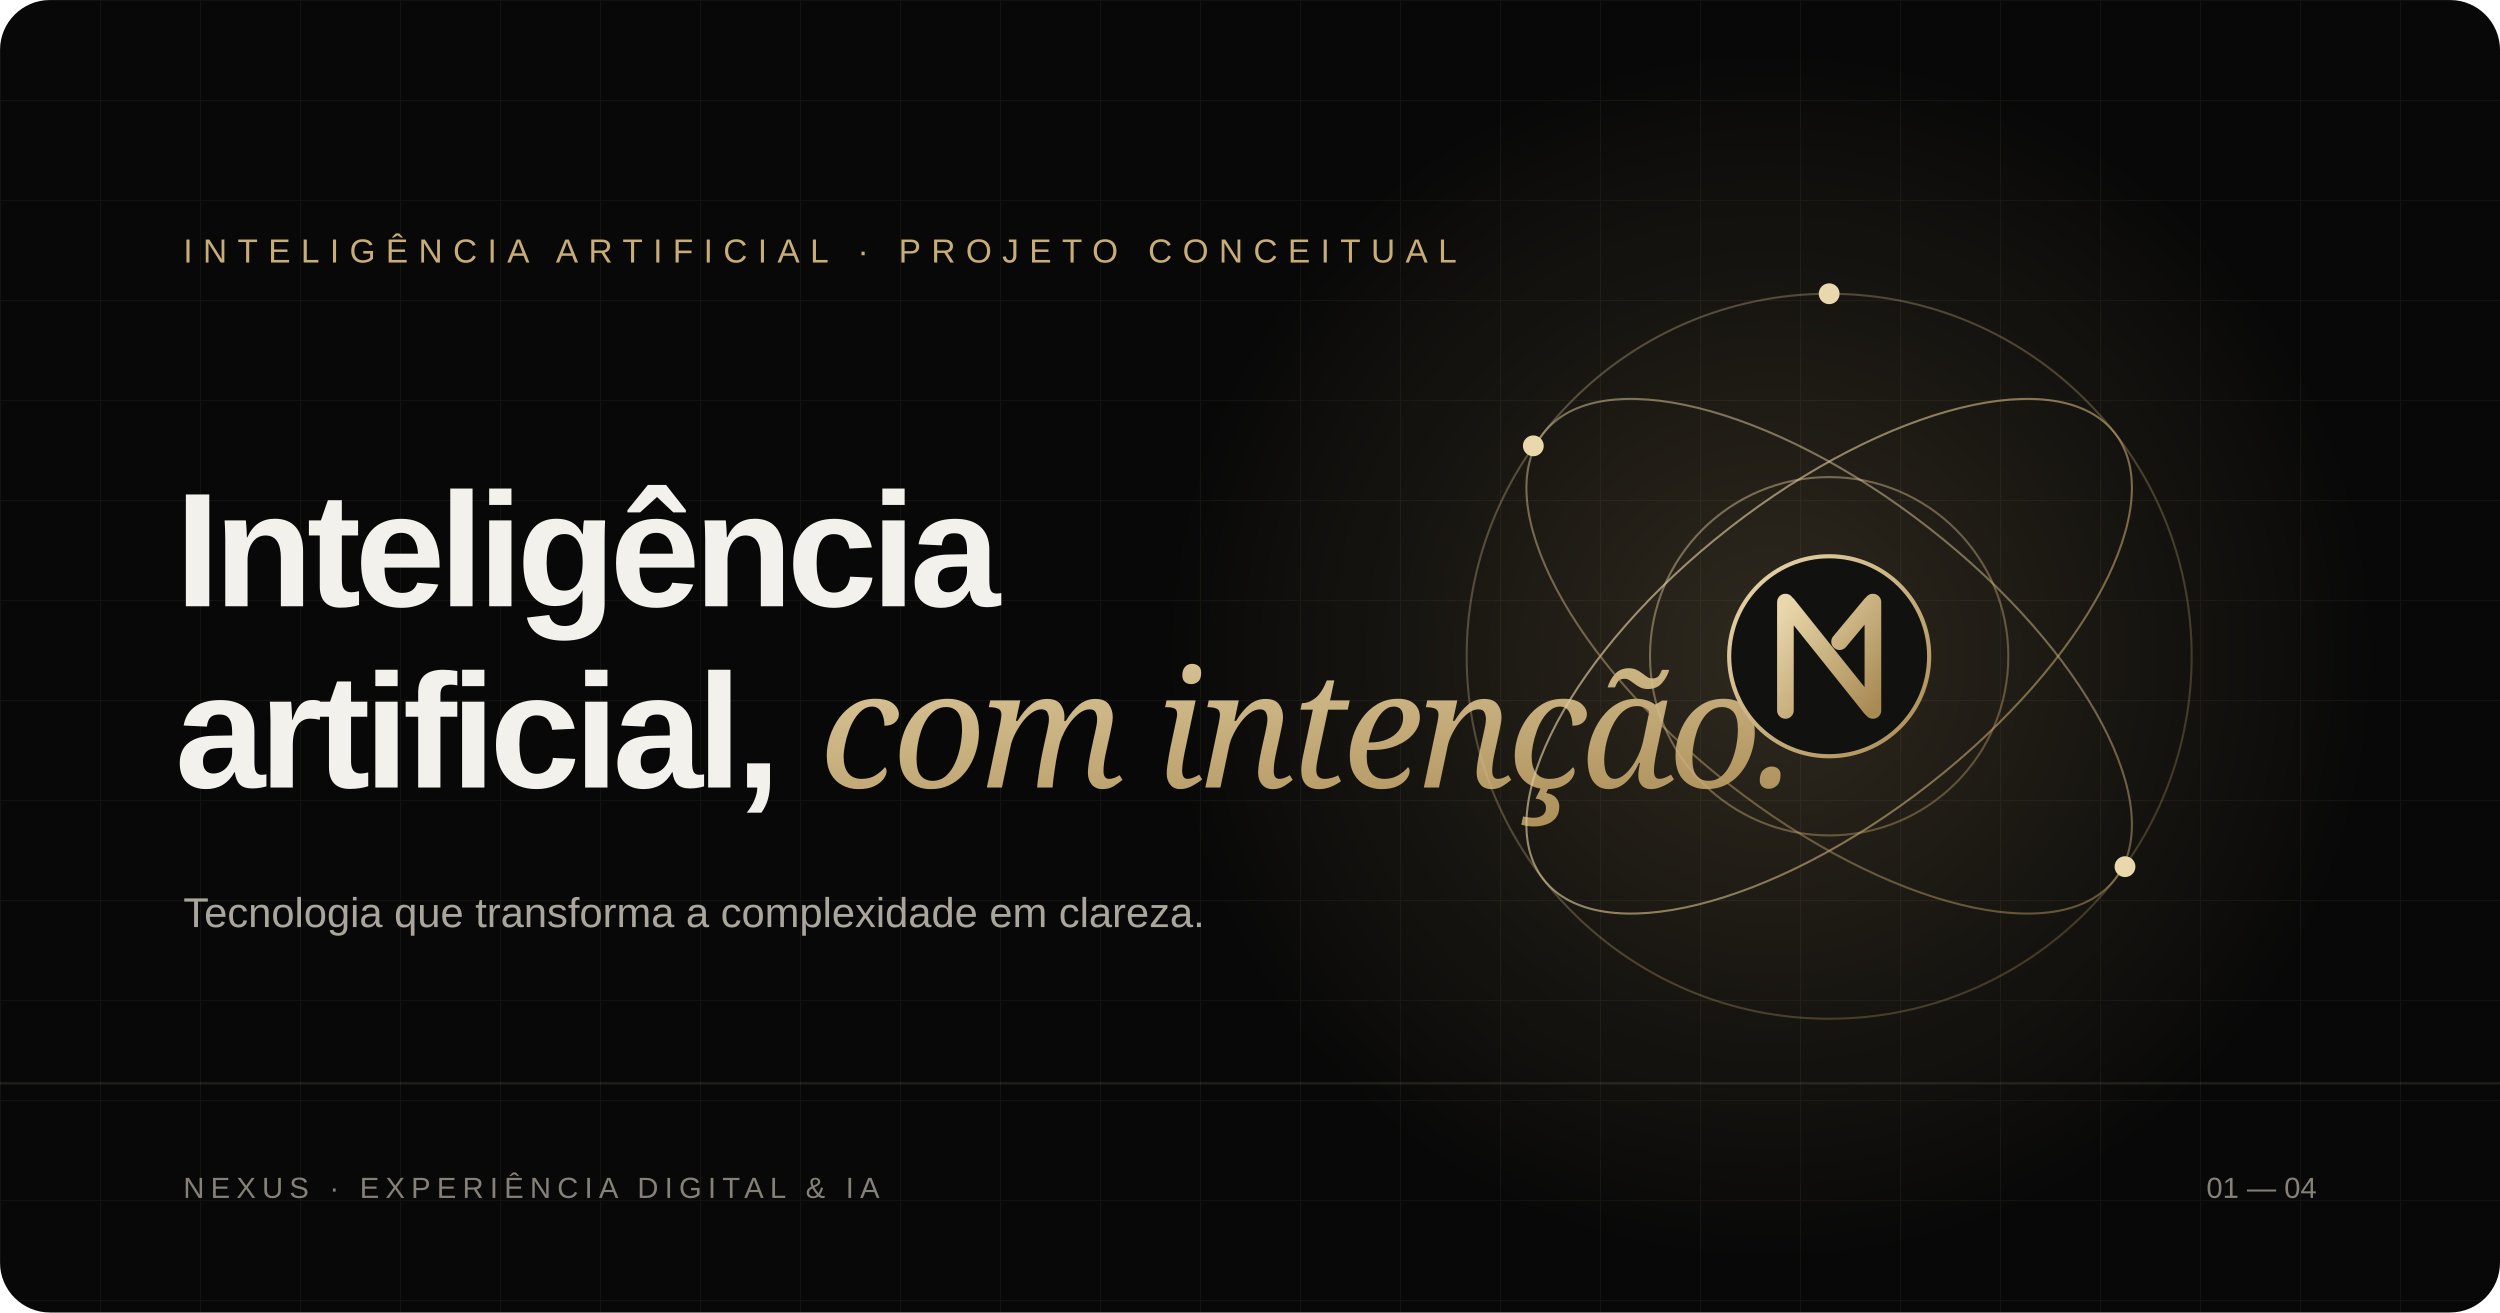
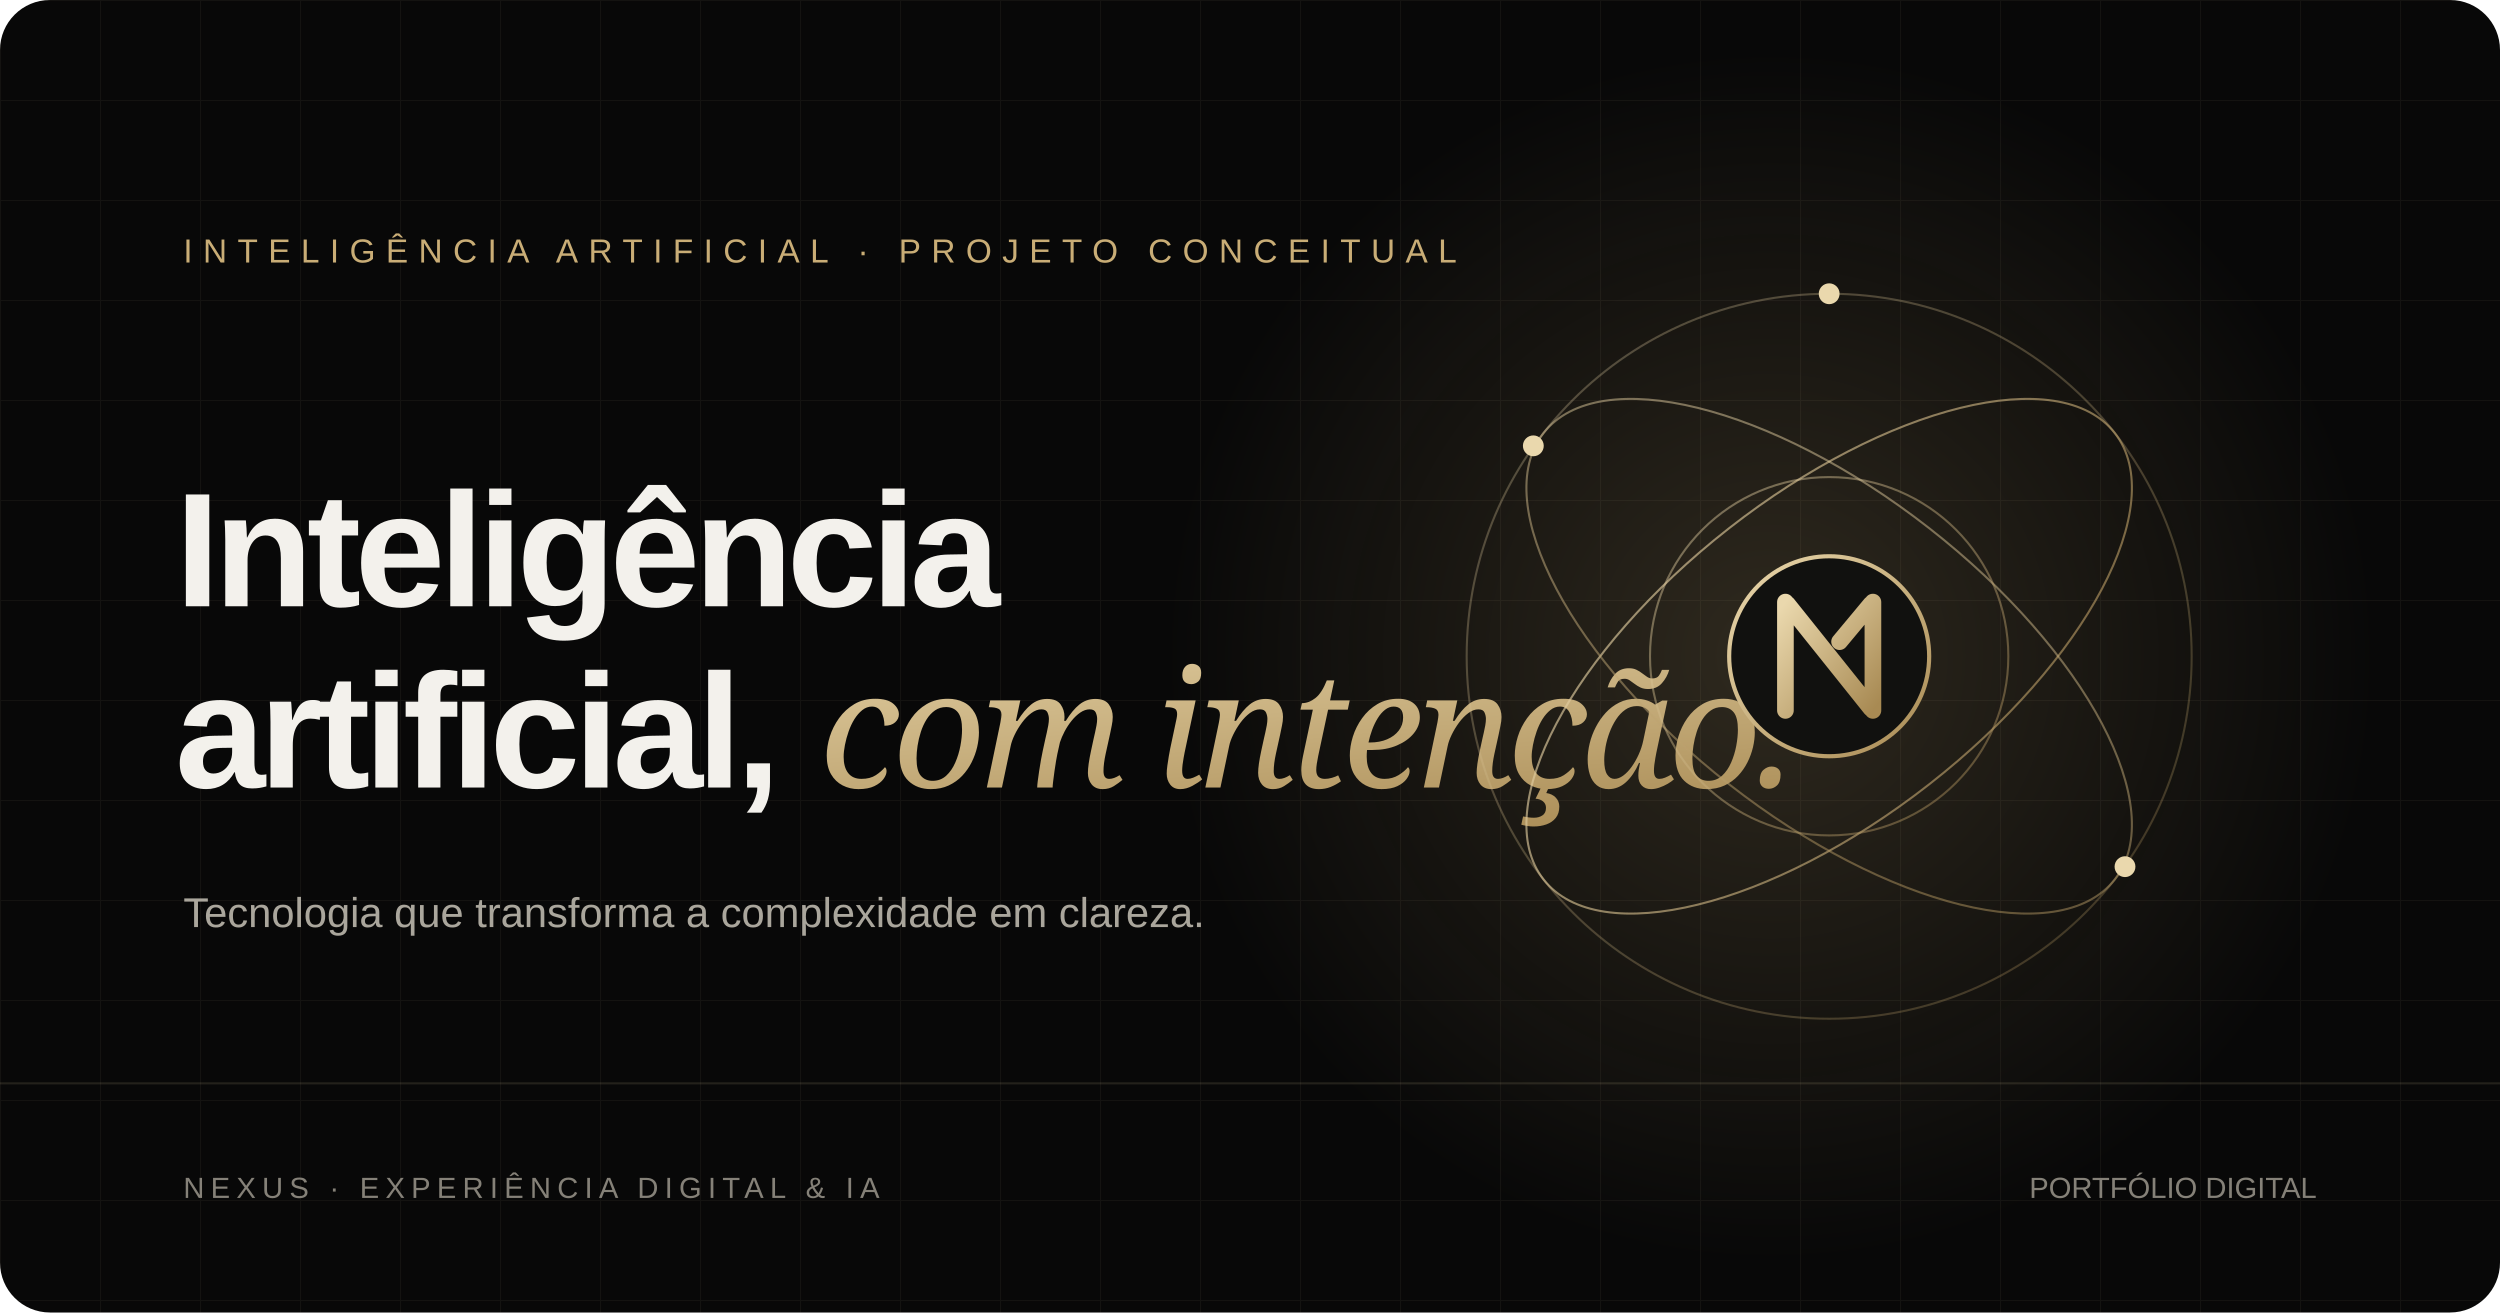
<svg xmlns="http://www.w3.org/2000/svg" width="1200" height="630" viewBox="0 0 1200 630" role="img" aria-labelledby="title description">
  <defs>
    <radialGradient id="glow">
      <stop offset="0" stop-color="#c9ad76" stop-opacity=".2" />
      <stop offset="1" stop-color="#c9ad76" stop-opacity="0" />
    </radialGradient>
    <linearGradient id="gold" x1="0" y1="0" x2="1" y2="1">
      <stop stop-color="#ead8ad" />
      <stop offset="1" stop-color="#a88a53" />
    </linearGradient>
    <pattern id="grid" width="48" height="48" patternUnits="userSpaceOnUse">
      <path d="M48 0H0V48" fill="none" stroke="#ead8ad" stroke-opacity=".055" />
    </pattern>
  </defs>
  <rect width="1200" height="630" rx="24" fill="#080808" />
  <rect width="1200" height="630" rx="24" fill="url(#grid)" />
  <circle cx="850" cy="315" r="290" fill="url(#glow)" />
  <path d="M0 520h1200" stroke="#ead8ad" stroke-opacity=".12" />
  <text x="88" y="126" fill="#c9ad76" font-family="Arial, sans-serif" font-size="16" letter-spacing="5">INTELIGÊNCIA ARTIFICIAL · PROJETO CONCEITUAL</text>
  <text x="84" y="291" fill="#f3f1ec" font-family="Arial, sans-serif" font-size="78" font-weight="600" letter-spacing="-3">Inteligência</text>
  <text x="84" y="378" fill="#f3f1ec" font-family="Arial, sans-serif" font-size="78" font-weight="600" letter-spacing="-3">artificial, <tspan fill="url(#gold)" font-family="Georgia, serif" font-style="italic" font-weight="400">com intenção.</tspan>
  </text>
  <text x="88" y="445" fill="#aaa69c" font-family="Arial, sans-serif" font-size="20">Tecnologia que transforma a complexidade em clareza.</text>
  <g transform="translate(878 315)" fill="none" stroke="url(#gold)">
    <circle r="174" stroke-opacity=".3" />
    <ellipse rx="174" ry="78" transform="rotate(-38)" stroke-opacity=".65" />
    <ellipse rx="174" ry="78" transform="rotate(38)" stroke-opacity=".5" />
    <circle r="86" stroke-opacity=".45" />
    <circle r="48" fill="#11110f" stroke-width="2" />
    <path d="M-21-26v52m42-52v52M-20-25 20 25M20-25 5-7" stroke-width="8" stroke-linecap="round" />
    <circle cx="0" cy="-174" r="5" fill="#ead8ad" stroke="none" />
    <circle cx="142" cy="101" r="5" fill="#ead8ad" stroke="none" />
    <circle cx="-142" cy="-101" r="5" fill="#ead8ad" stroke="none" />
  </g>
  <text x="88" y="575" fill="#858178" font-family="Arial, sans-serif" font-size="14" letter-spacing="3">NEXUS · EXPERIÊNCIA DIGITAL &amp; IA</text>
-   <text x="1112" y="575" fill="#858178" font-family="Arial, sans-serif" font-size="14" text-anchor="end">01 — 04</text>
+   <text x="1112" y="575" fill="#858178" font-family="Arial, sans-serif" font-size="14" text-anchor="end">PORTFÓLIO DIGITAL</text>
</svg>
